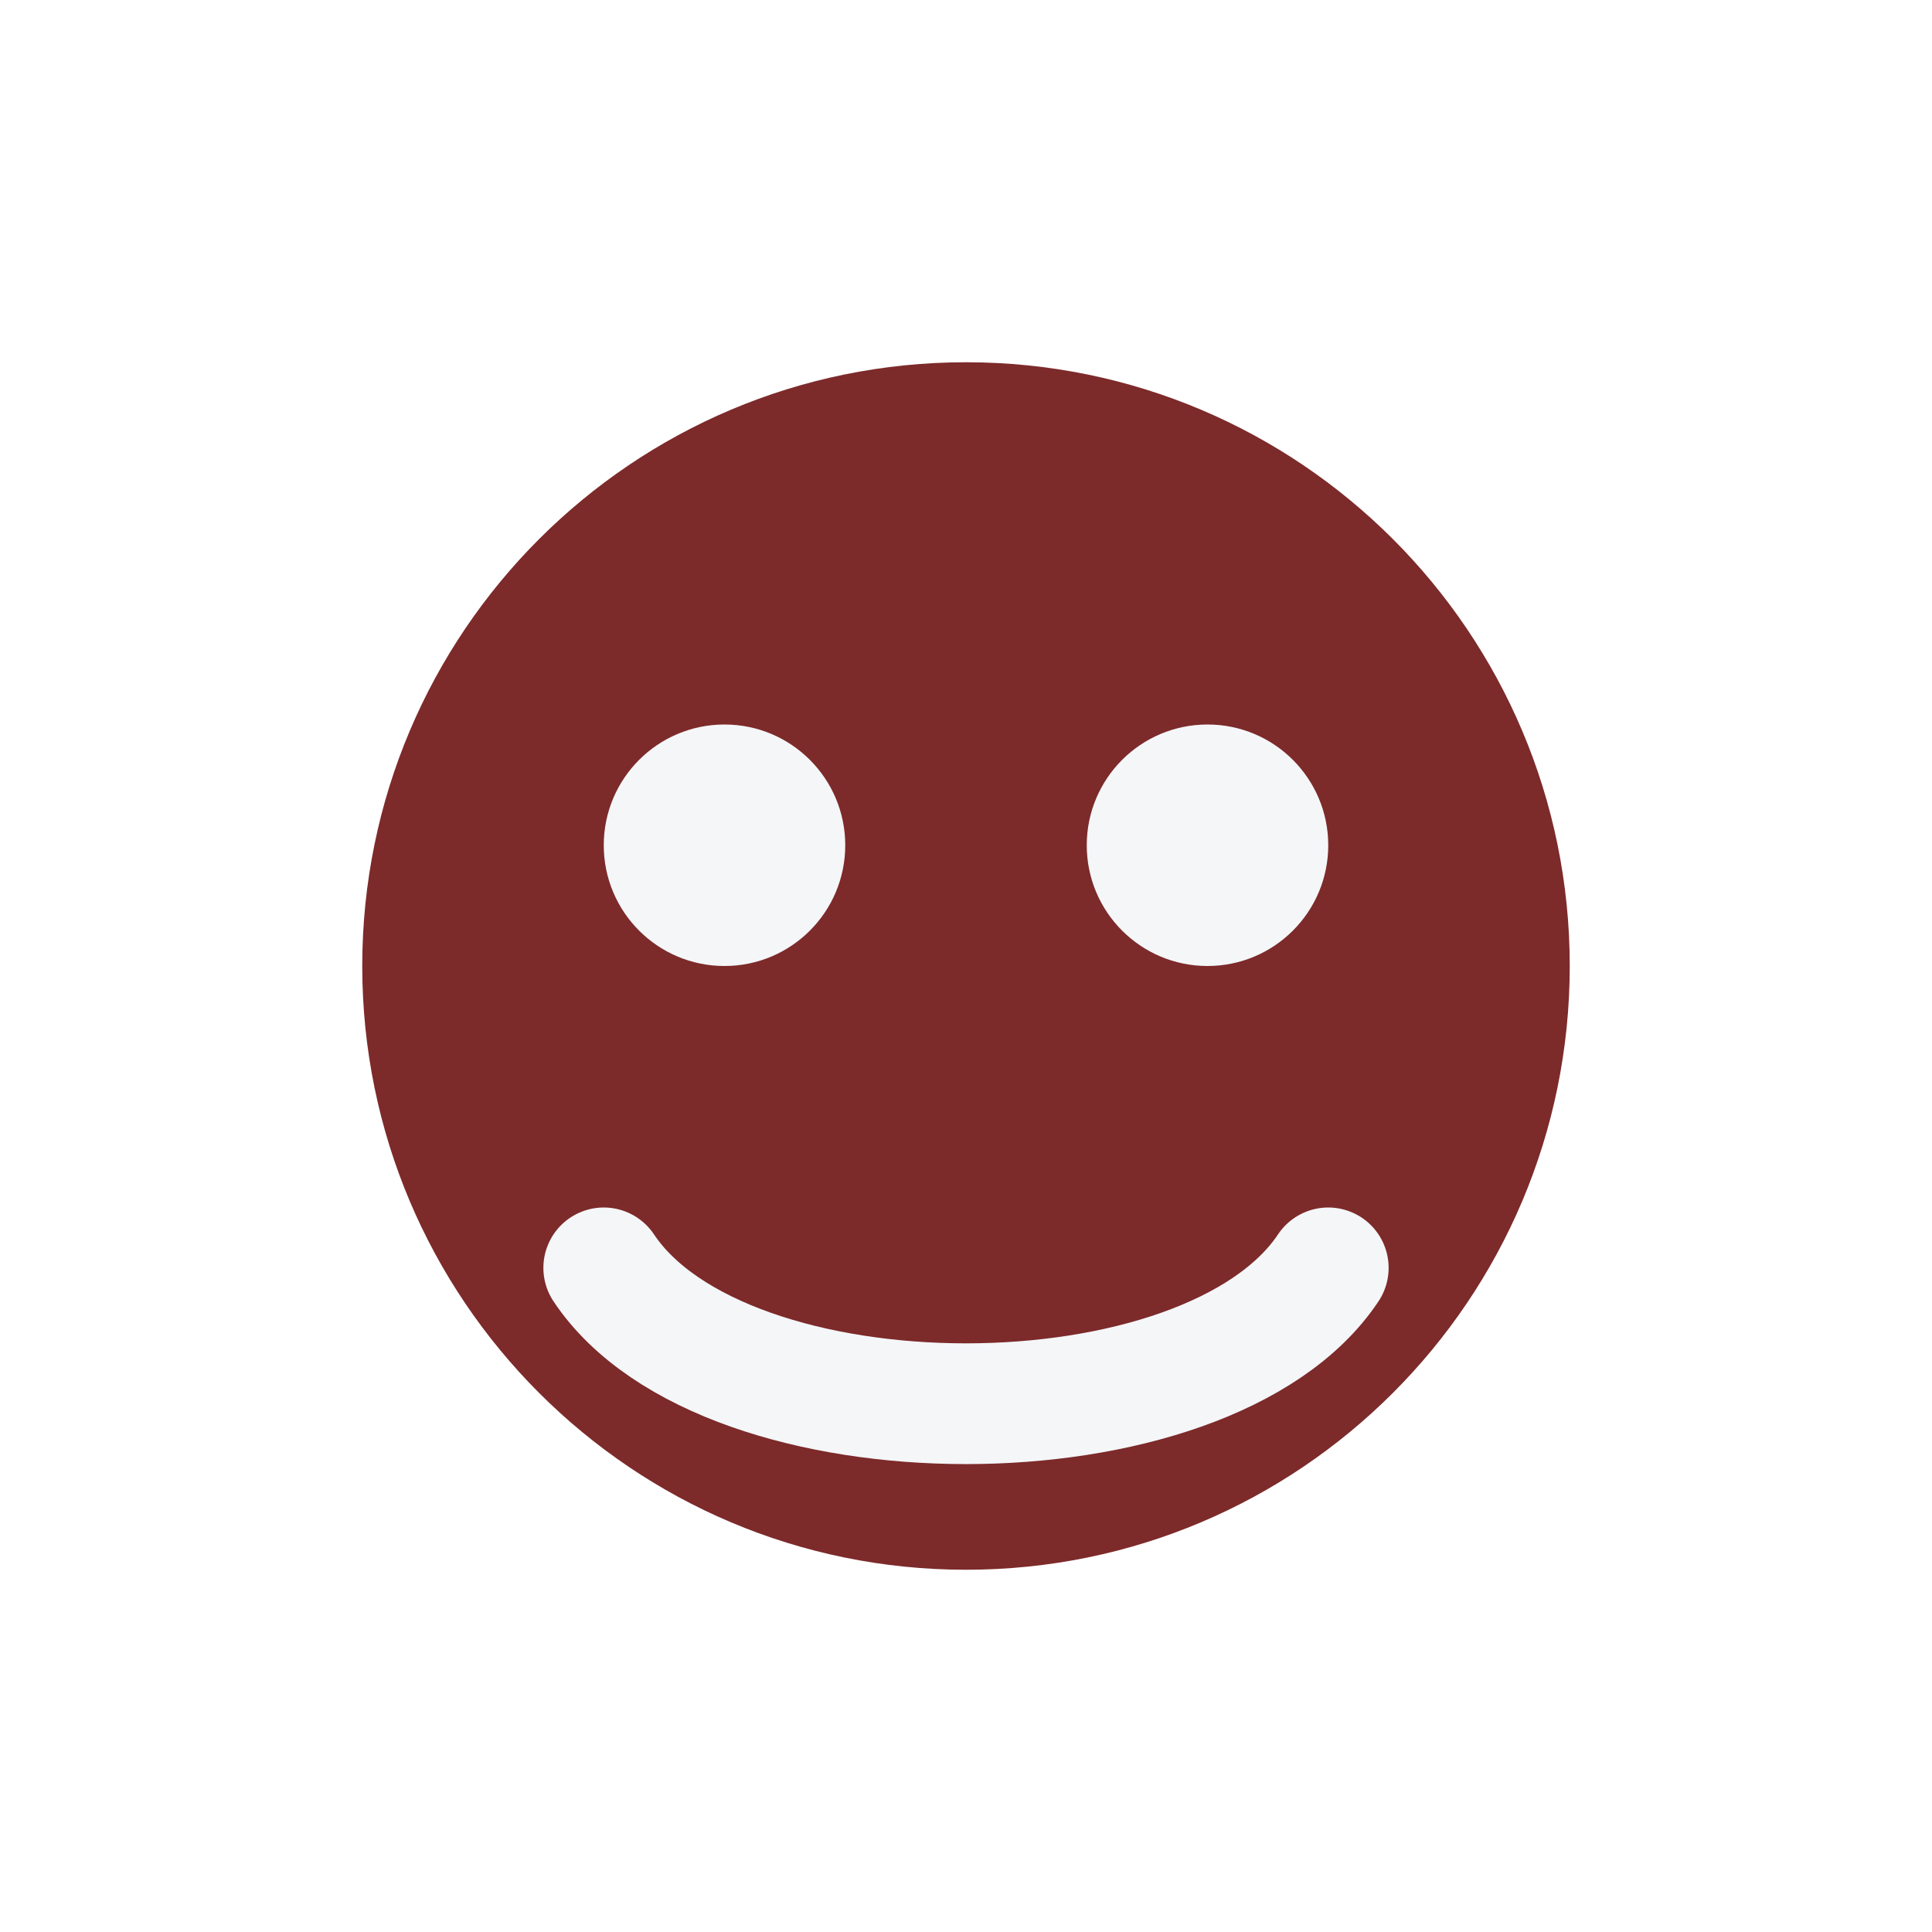
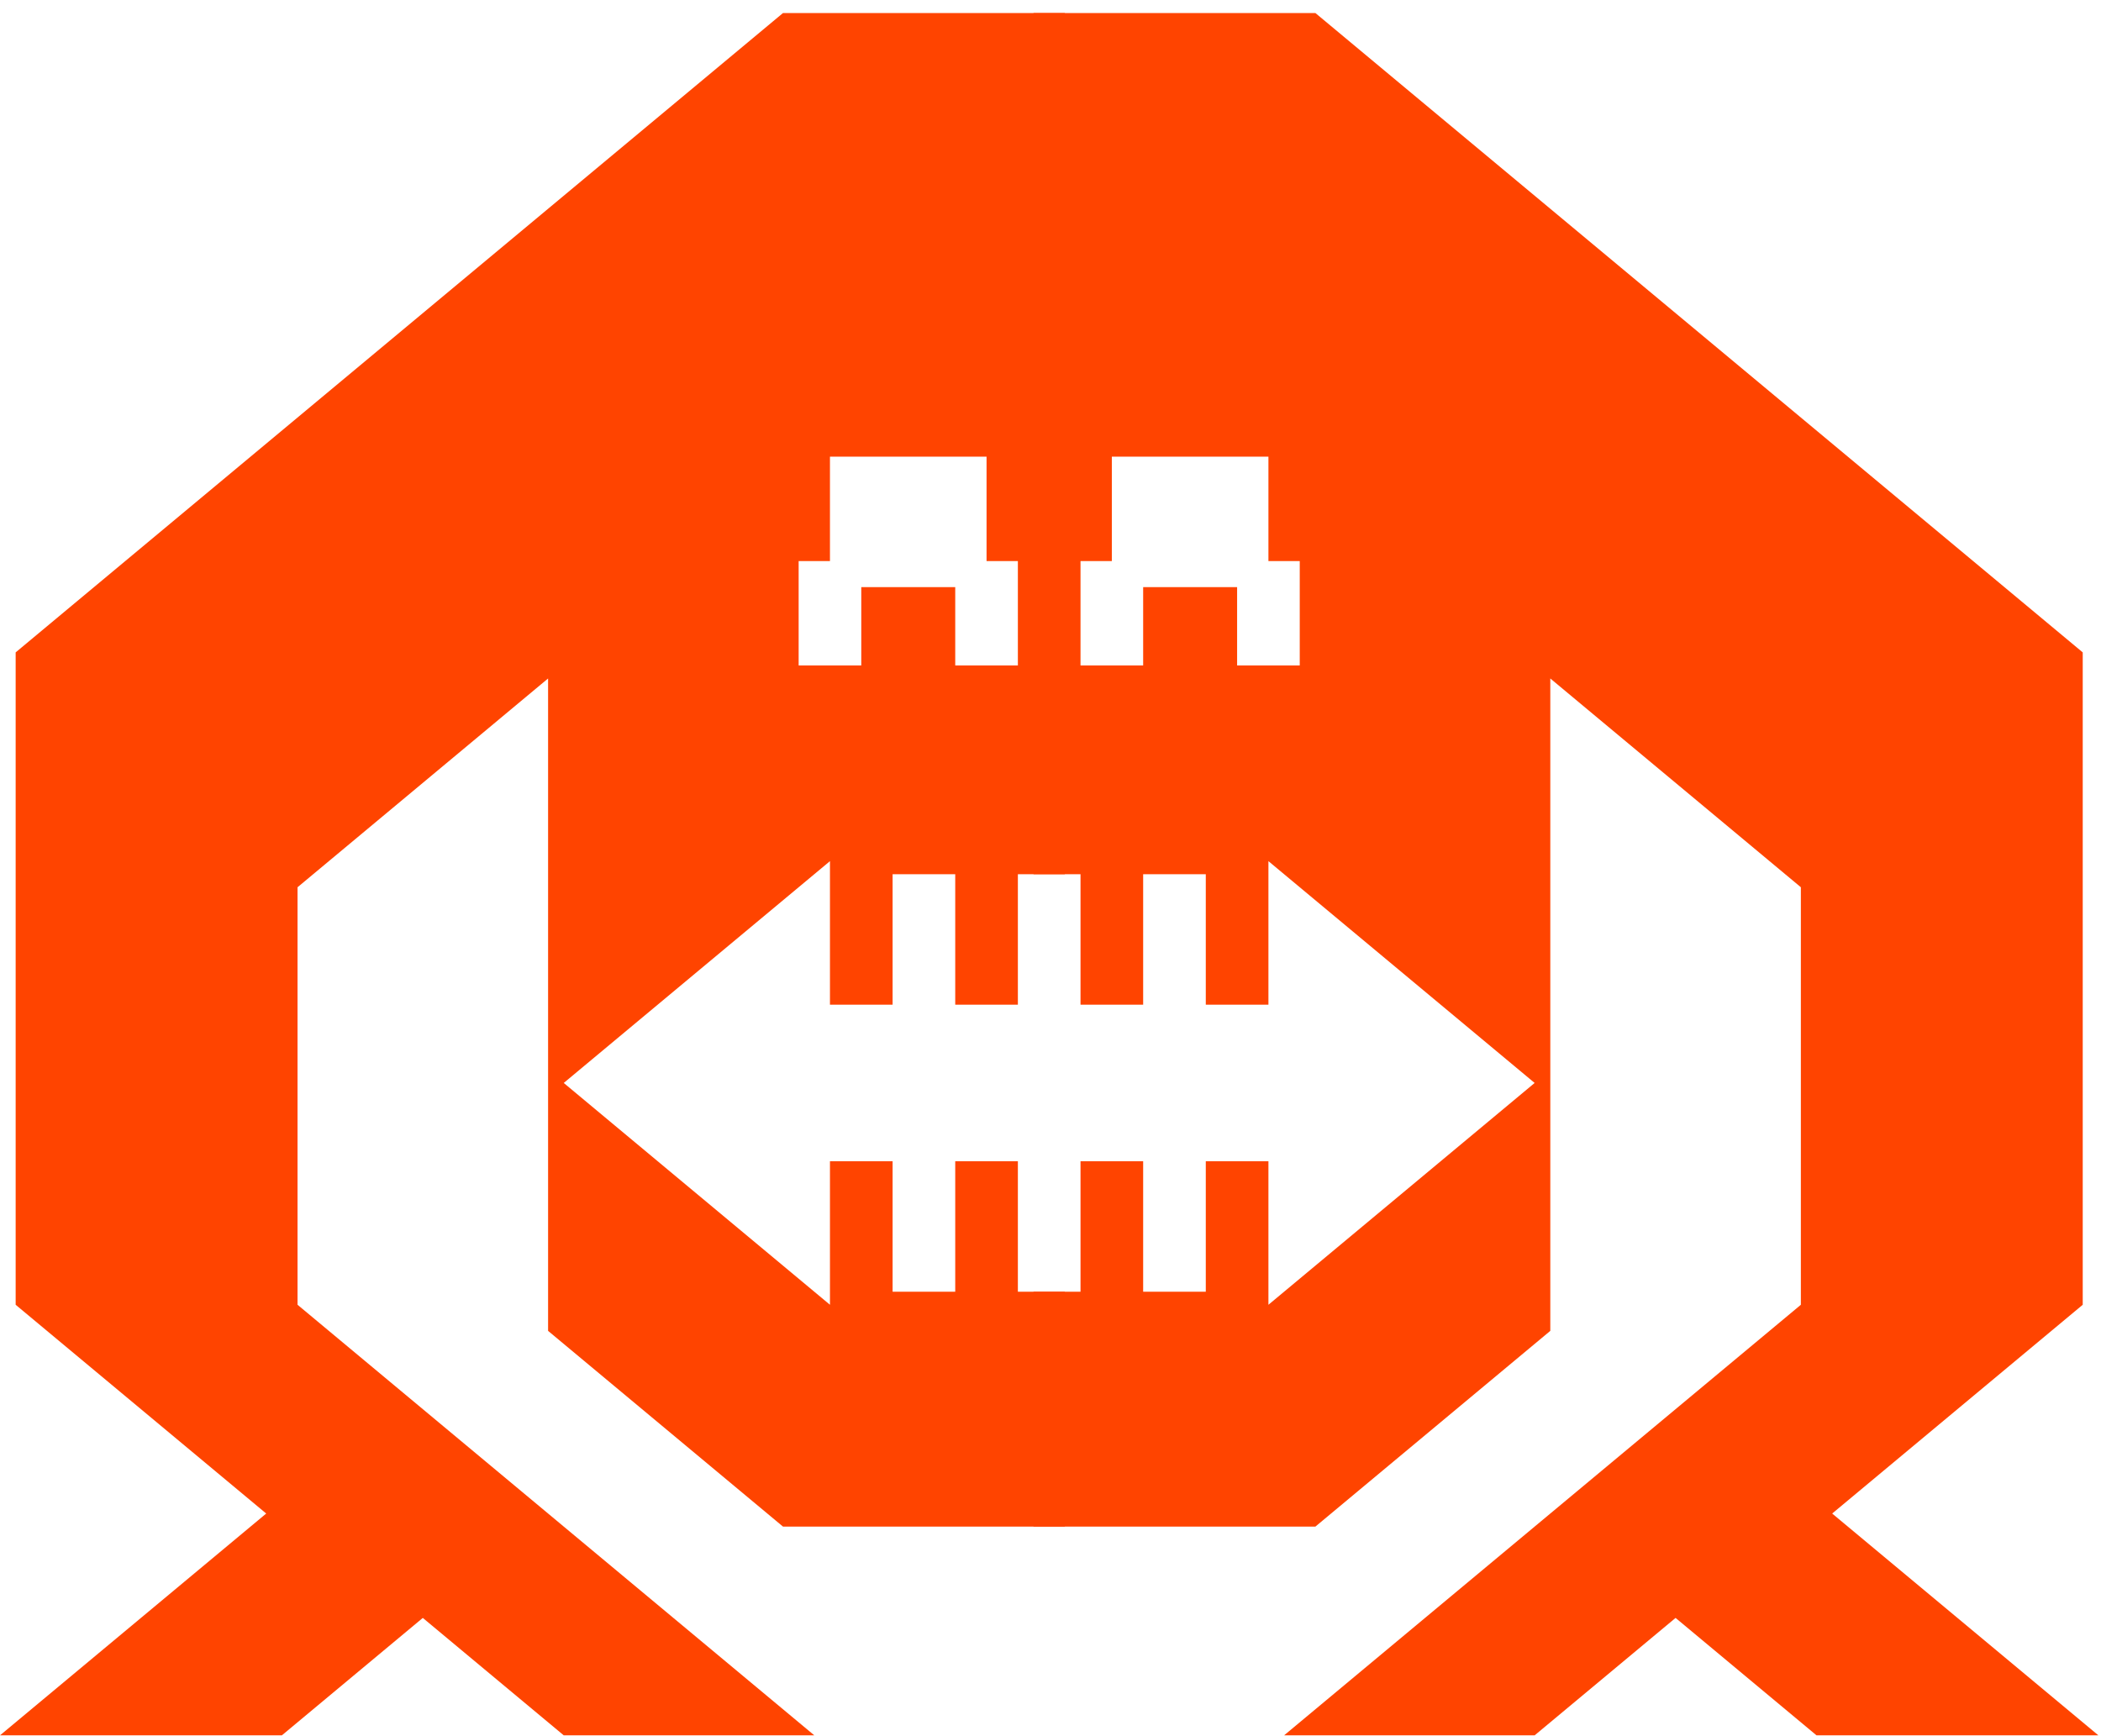
- <svg xmlns="http://www.w3.org/2000/svg" viewBox="0 0 64 64" role="img" aria-label="Wumpus">
-   <circle cx="32" cy="32" r="20" fill="#7d2a2a" />
-   <circle cx="24" cy="28" r="4" fill="#f4f6f8" />
-   <circle cx="40" cy="28" r="4" fill="#f4f6f8" />
-   <path d="M20 42c4 6 20 6 24 0" stroke="#f4f6f8" stroke-width="4" fill="none" stroke-linecap="round" />
+ <svg xmlns="http://www.w3.org/2000/svg" xmlns:xlink="http://www.w3.org/1999/xlink" version="1.1" width="161" height="133" id="svg2">
+   <g id="g8" transform="scale(1.2,1)">
+     <path d="M 50,1 1,50 v 50 l 16,16 -17,17 h 18 l 9,-9 9,9 H 52 L 19,100 V 68 L 35,52 v 50 l 15,15 H 68 V 99 H 65 V 89 H 61 V 99 H 57 V 89 h -4 v 11 L 36,83 53,66 v 11 h 4 V 67 h 4 v 10 h 4 V 67 h 3 V 1 Z m 3,34 h 10 v 8 h 2 v 8 h -4 v -6 h -6 v 6 h -4 v -8 h 2" style="fill:#ff4400" id="path4" />
+     <use xlink:href="#path4" transform="matrix(-1,0,0,1,134,0)" id="use6" />
+   </g>
</svg>
